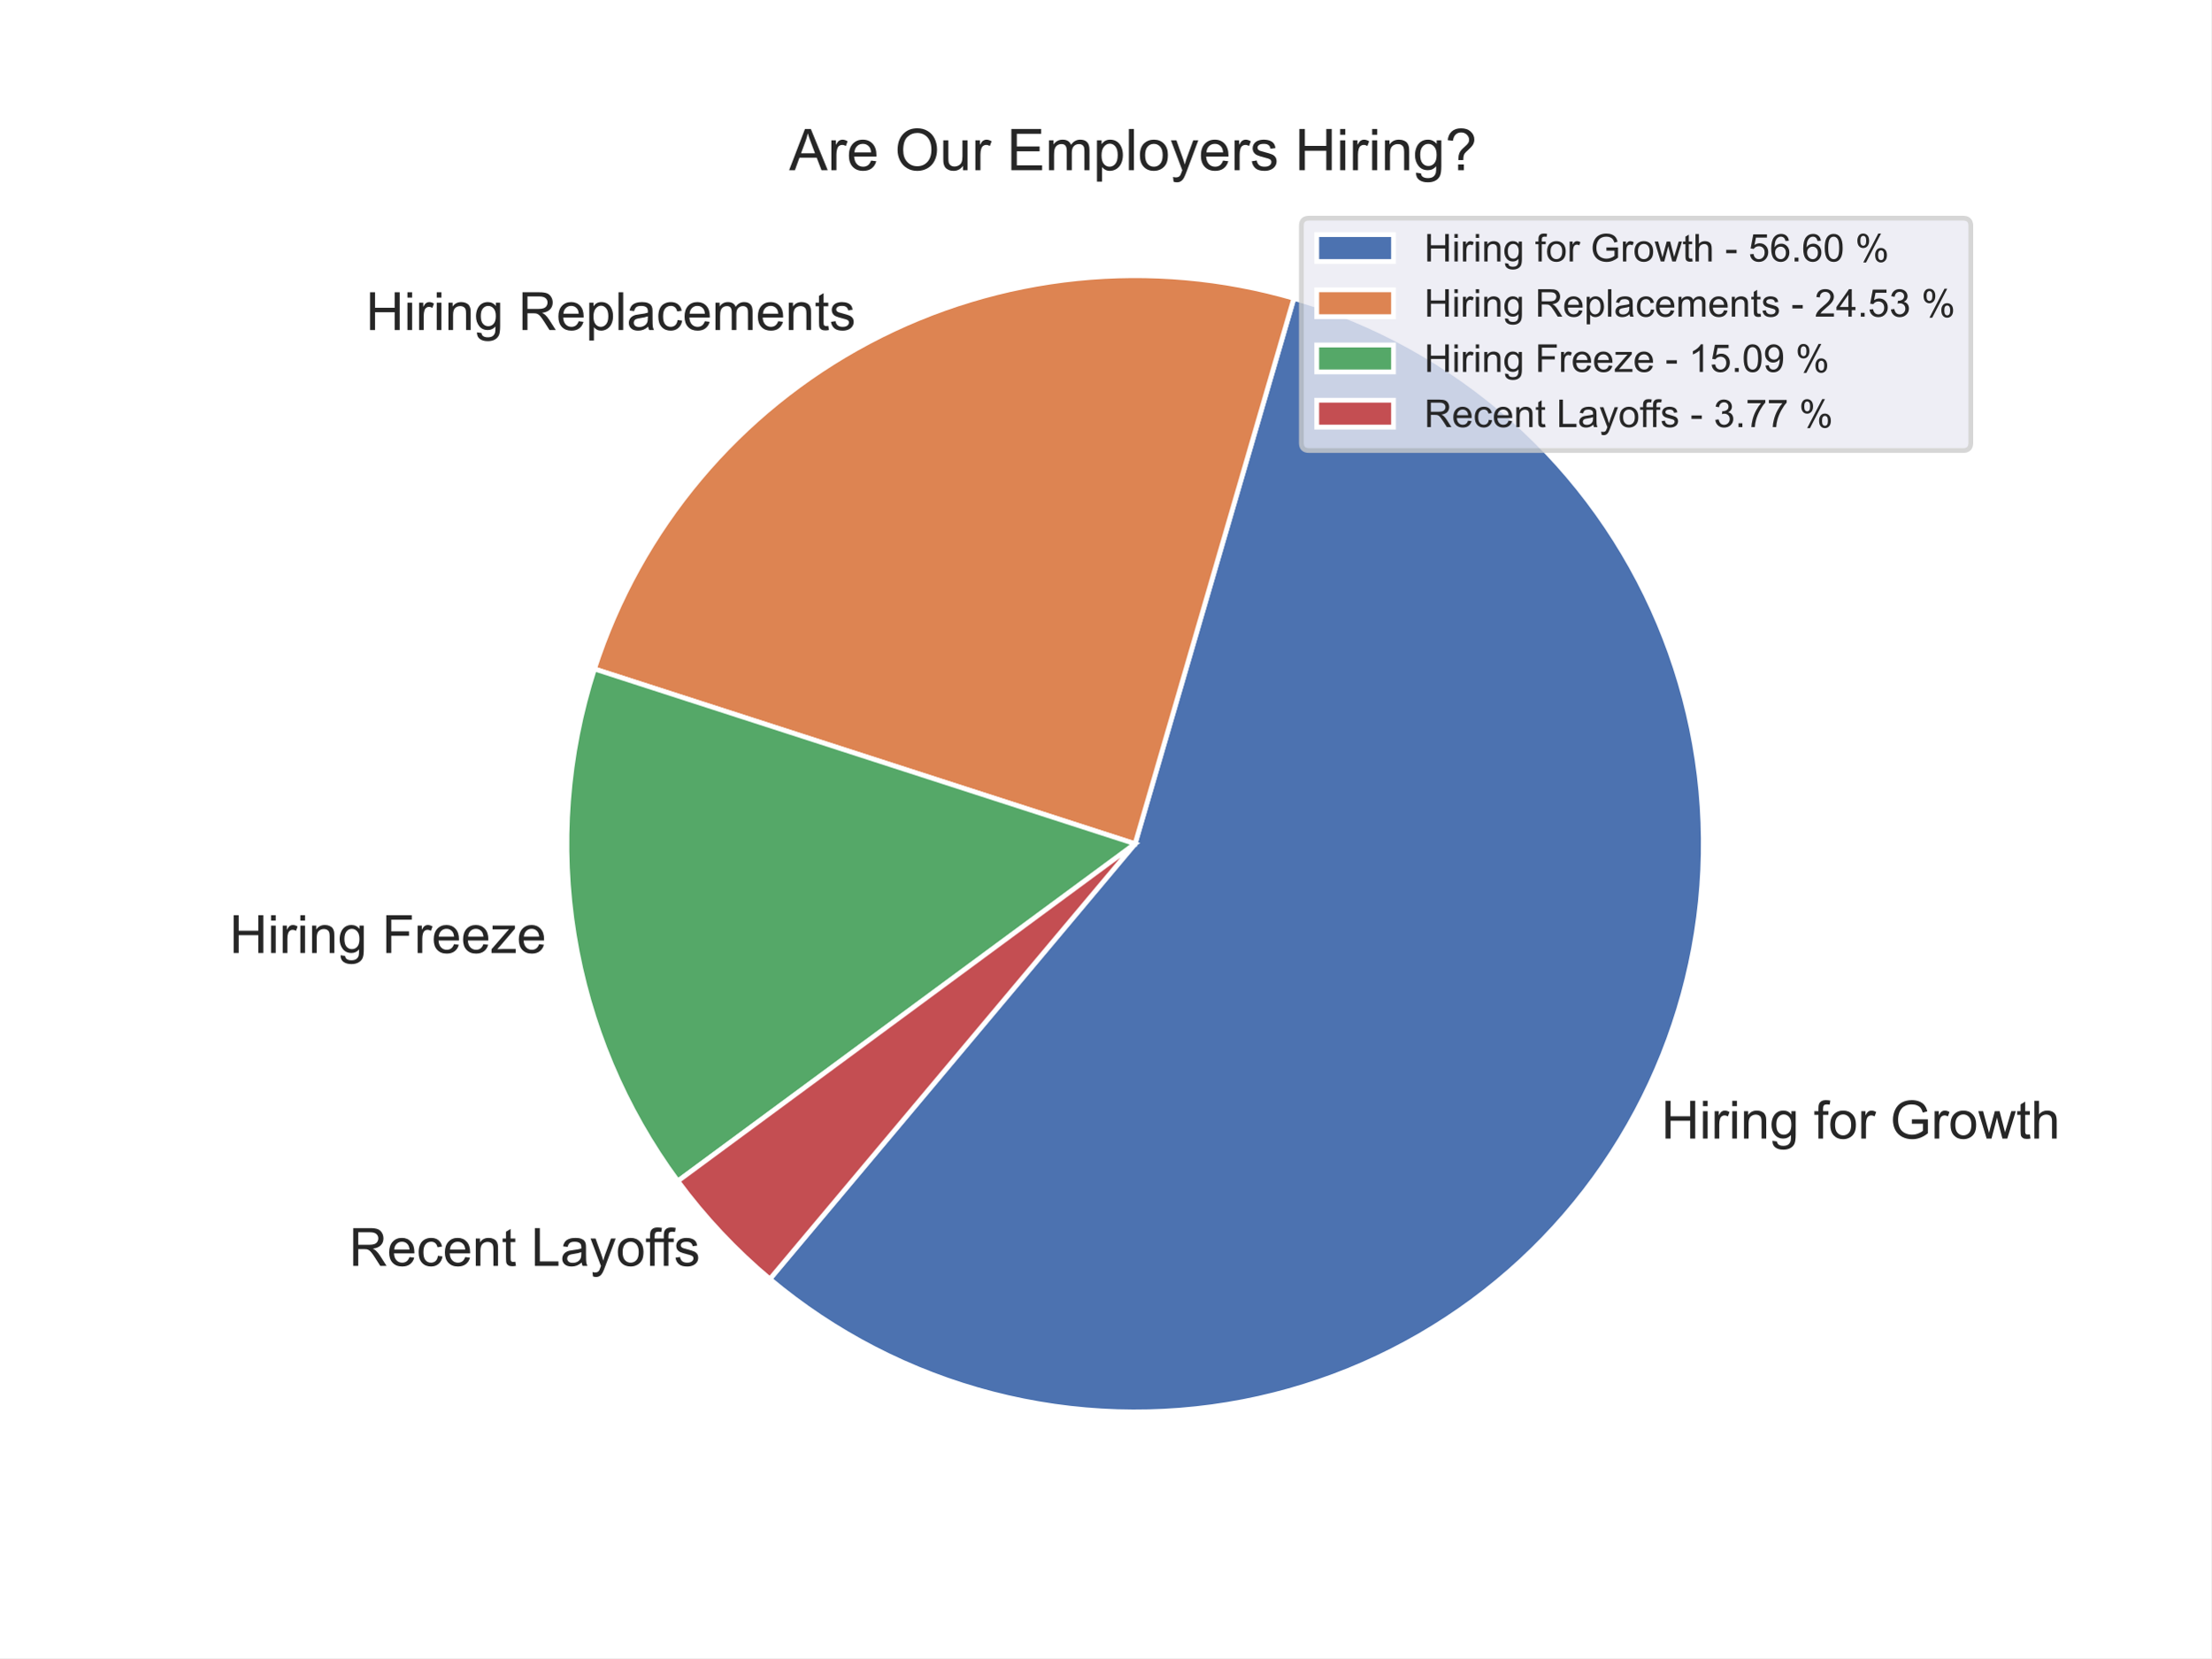
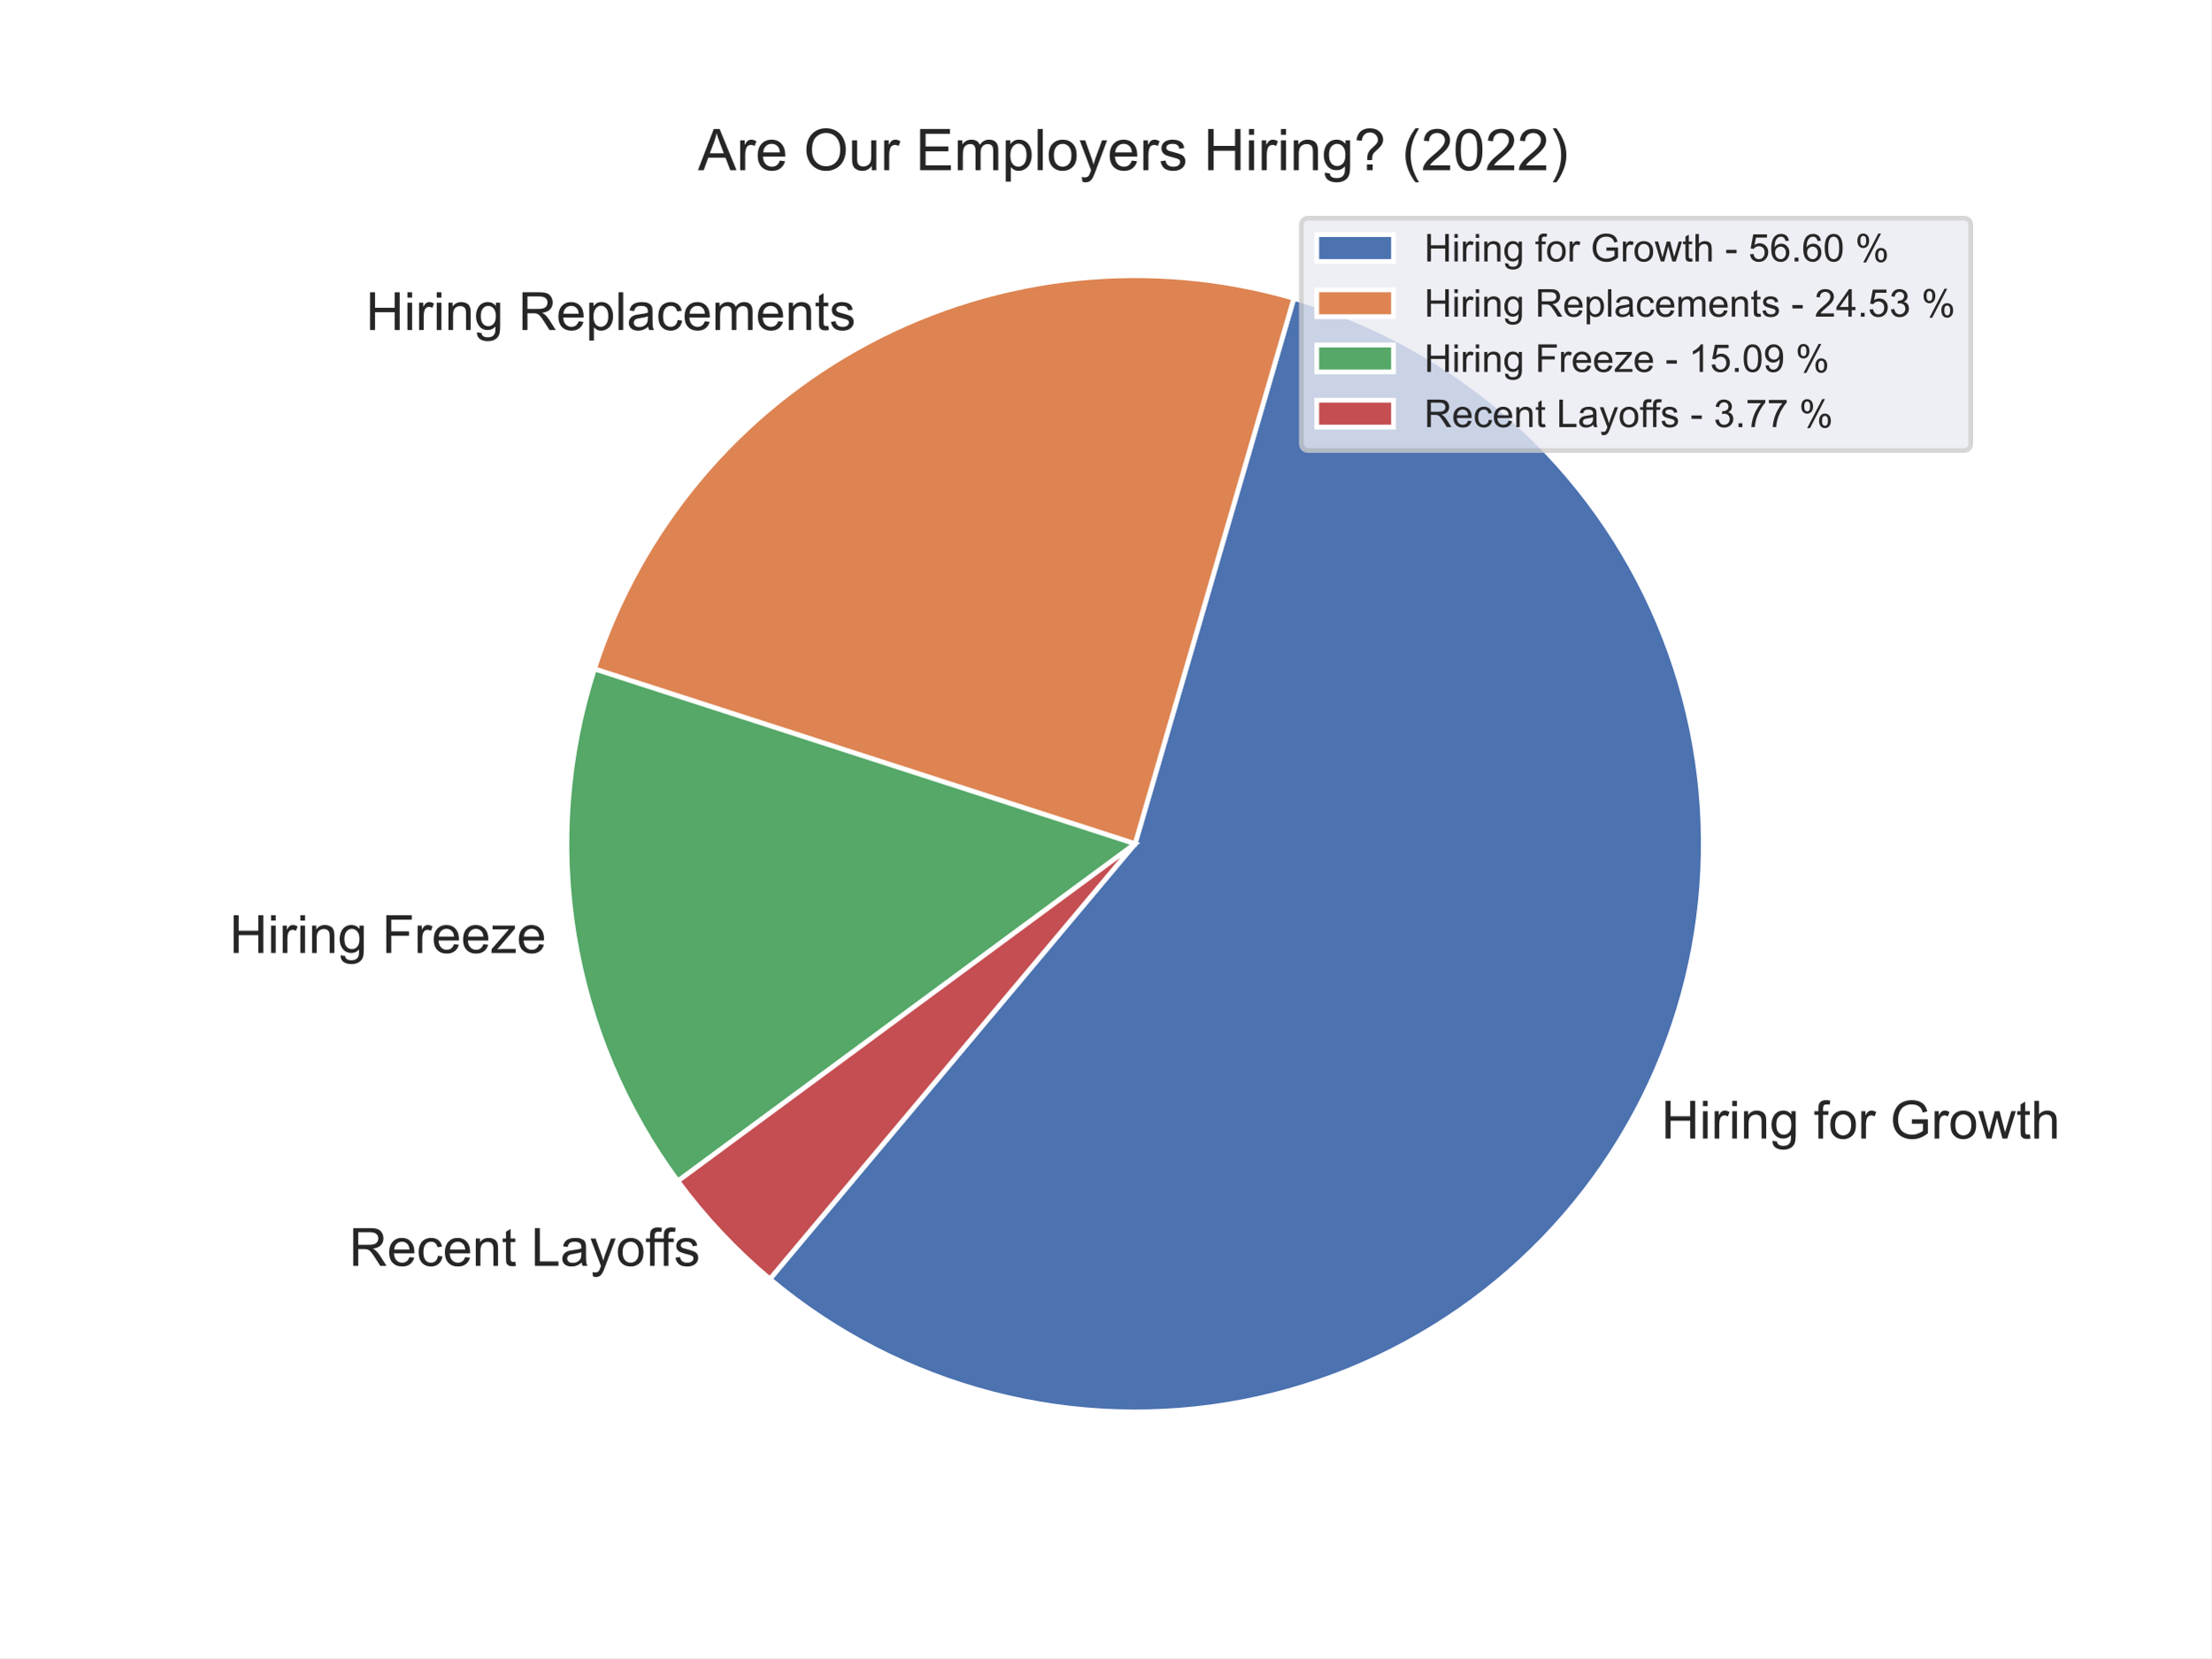
<svg xmlns="http://www.w3.org/2000/svg" xmlns:xlink="http://www.w3.org/1999/xlink" width="460.8pt" height="345.6pt" viewBox="0 0 460.8 345.6" version="1.1">
  <defs>
    <style type="text/css">*{stroke-linejoin: round; stroke-linecap: butt}</style>
  </defs>
  <g id="figure_1">
    <g id="patch_1">
      <path d="M 0 345.6  L 460.8 345.6  L 460.8 0  L 0 0  z " style="fill: #ffffff" />
    </g>
    <g id="axes_1">
      <g id="matplotlib.axis_1" />
      <g id="matplotlib.axis_2" />
      <g id="patch_2">
        <path d="M 160.439 266.591  C 173.937 277.917 189.794 286.089 206.851 290.51  C 223.909 294.93 241.739 295.488 259.039 292.143  C 276.339 288.798 292.677 281.633 306.857 271.173  C 321.037 260.713 332.705 247.219 341.008 231.677  C 349.311 216.135 354.042 198.935 354.854 181.333  C 355.666 163.731 352.539 146.168 345.702 129.928  C 338.865 113.688 328.489 99.176 315.333 87.455  C 302.176 75.734 286.568 67.095 269.649 62.171  L 236.558 175.875  L 160.439 266.591  z " style="fill: #4c72b0; stroke: #ffffff; stroke-linejoin: miter" />
      </g>
      <g id="patch_3">
        <path d="M 269.649 62.171  C 240.087 53.568 208.305 56.824 181.101 71.242  C 153.897 85.661 133.361 110.135 123.885 139.429  L 236.558 175.875  L 269.649 62.171  z " style="fill: #dd8452; stroke: #ffffff; stroke-linejoin: miter" />
      </g>
      <g id="patch_4">
        <path d="M 123.885 139.429  C 118.097 157.322 116.654 176.339 119.676 194.901  C 122.697 213.462 130.097 231.04 141.26 246.174  L 236.558 175.875  L 123.885 139.429  z " style="fill: #55a868; stroke: #ffffff; stroke-linejoin: miter" />
      </g>
      <g id="patch_5">
        <path d="M 141.26 246.174  C 144.039 249.941 147.039 253.54 150.244 256.951  C 153.449 260.363 156.853 263.582 160.439 266.591  L 236.558 175.875  L 141.26 246.174  z " style="fill: #c44e52; stroke: #ffffff; stroke-linejoin: miter" />
      </g>
      <g id="text_1">
        <g style="fill: #262626" transform="translate(346.2305 237.3134)scale(0.11 -0.11)">
          <defs>
            <path id="ArialMT-48" d="M 513 0  L 513 4581  L 1119 4581  L 1119 2700  L 3500 2700  L 3500 4581  L 4106 4581  L 4106 0  L 3500 0  L 3500 2159  L 1119 2159  L 1119 0  L 513 0  z " transform="scale(0.015625)" />
            <path id="ArialMT-69" d="M 425 3934  L 425 4581  L 988 4581  L 988 3934  L 425 3934  z M 425 0  L 425 3319  L 988 3319  L 988 0  L 425 0  z " transform="scale(0.015625)" />
            <path id="ArialMT-72" d="M 416 0  L 416 3319  L 922 3319  L 922 2816  Q 1116 3169 1280 3281  Q 1444 3394 1641 3394  Q 1925 3394 2219 3213  L 2025 2691  Q 1819 2813 1613 2813  Q 1428 2813 1281 2702  Q 1134 2591 1072 2394  Q 978 2094 978 1738  L 978 0  L 416 0  z " transform="scale(0.015625)" />
            <path id="ArialMT-6e" d="M 422 0  L 422 3319  L 928 3319  L 928 2847  Q 1294 3394 1984 3394  Q 2284 3394 2536 3286  Q 2788 3178 2913 3003  Q 3038 2828 3088 2588  Q 3119 2431 3119 2041  L 3119 0  L 2556 0  L 2556 2019  Q 2556 2363 2490 2533  Q 2425 2703 2258 2804  Q 2091 2906 1866 2906  Q 1506 2906 1245 2678  Q 984 2450 984 1813  L 984 0  L 422 0  z " transform="scale(0.015625)" />
            <path id="ArialMT-67" d="M 319 -275  L 866 -356  Q 900 -609 1056 -725  Q 1266 -881 1628 -881  Q 2019 -881 2231 -725  Q 2444 -569 2519 -288  Q 2563 -116 2559 434  Q 2191 0 1641 0  Q 956 0 581 494  Q 206 988 206 1678  Q 206 2153 378 2554  Q 550 2956 876 3175  Q 1203 3394 1644 3394  Q 2231 3394 2613 2919  L 2613 3319  L 3131 3319  L 3131 450  Q 3131 -325 2973 -648  Q 2816 -972 2473 -1159  Q 2131 -1347 1631 -1347  Q 1038 -1347 672 -1080  Q 306 -813 319 -275  z M 784 1719  Q 784 1066 1043 766  Q 1303 466 1694 466  Q 2081 466 2343 764  Q 2606 1063 2606 1700  Q 2606 2309 2336 2618  Q 2066 2928 1684 2928  Q 1309 2928 1046 2623  Q 784 2319 784 1719  z " transform="scale(0.015625)" />
            <path id="ArialMT-20" transform="scale(0.015625)" />
            <path id="ArialMT-66" d="M 556 0  L 556 2881  L 59 2881  L 59 3319  L 556 3319  L 556 3672  Q 556 4006 616 4169  Q 697 4388 901 4523  Q 1106 4659 1475 4659  Q 1713 4659 2000 4603  L 1916 4113  Q 1741 4144 1584 4144  Q 1328 4144 1222 4034  Q 1116 3925 1116 3625  L 1116 3319  L 1763 3319  L 1763 2881  L 1116 2881  L 1116 0  L 556 0  z " transform="scale(0.015625)" />
            <path id="ArialMT-6f" d="M 213 1659  Q 213 2581 725 3025  Q 1153 3394 1769 3394  Q 2453 3394 2887 2945  Q 3322 2497 3322 1706  Q 3322 1066 3130 698  Q 2938 331 2570 128  Q 2203 -75 1769 -75  Q 1072 -75 642 372  Q 213 819 213 1659  z M 791 1659  Q 791 1022 1069 705  Q 1347 388 1769 388  Q 2188 388 2466 706  Q 2744 1025 2744 1678  Q 2744 2294 2464 2611  Q 2184 2928 1769 2928  Q 1347 2928 1069 2612  Q 791 2297 791 1659  z " transform="scale(0.015625)" />
            <path id="ArialMT-47" d="M 2638 1797  L 2638 2334  L 4578 2338  L 4578 638  Q 4131 281 3656 101  Q 3181 -78 2681 -78  Q 2006 -78 1454 211  Q 903 500 622 1047  Q 341 1594 341 2269  Q 341 2938 620 3517  Q 900 4097 1425 4378  Q 1950 4659 2634 4659  Q 3131 4659 3532 4498  Q 3934 4338 4162 4050  Q 4391 3763 4509 3300  L 3963 3150  Q 3859 3500 3706 3700  Q 3553 3900 3268 4020  Q 2984 4141 2638 4141  Q 2222 4141 1919 4014  Q 1616 3888 1430 3681  Q 1244 3475 1141 3228  Q 966 2803 966 2306  Q 966 1694 1177 1281  Q 1388 869 1791 669  Q 2194 469 2647 469  Q 3041 469 3416 620  Q 3791 772 3984 944  L 3984 1797  L 2638 1797  z " transform="scale(0.015625)" />
            <path id="ArialMT-77" d="M 1034 0  L 19 3319  L 600 3319  L 1128 1403  L 1325 691  Q 1338 744 1497 1375  L 2025 3319  L 2603 3319  L 3100 1394  L 3266 759  L 3456 1400  L 4025 3319  L 4572 3319  L 3534 0  L 2950 0  L 2422 1988  L 2294 2553  L 1622 0  L 1034 0  z " transform="scale(0.015625)" />
            <path id="ArialMT-74" d="M 1650 503  L 1731 6  Q 1494 -44 1306 -44  Q 1000 -44 831 53  Q 663 150 594 308  Q 525 466 525 972  L 525 2881  L 113 2881  L 113 3319  L 525 3319  L 525 4141  L 1084 4478  L 1084 3319  L 1650 3319  L 1650 2881  L 1084 2881  L 1084 941  Q 1084 700 1114 631  Q 1144 563 1211 522  Q 1278 481 1403 481  Q 1497 481 1650 503  z " transform="scale(0.015625)" />
            <path id="ArialMT-68" d="M 422 0  L 422 4581  L 984 4581  L 984 2938  Q 1378 3394 1978 3394  Q 2347 3394 2619 3248  Q 2891 3103 3008 2847  Q 3125 2591 3125 2103  L 3125 0  L 2563 0  L 2563 2103  Q 2563 2525 2380 2717  Q 2197 2909 1863 2909  Q 1613 2909 1392 2779  Q 1172 2650 1078 2428  Q 984 2206 984 1816  L 984 0  L 422 0  z " transform="scale(0.015625)" />
          </defs>
          <use xlink:href="#ArialMT-48" />
          <use xlink:href="#ArialMT-69" x="72.217" />
          <use xlink:href="#ArialMT-72" x="94.434" />
          <use xlink:href="#ArialMT-69" x="127.734" />
          <use xlink:href="#ArialMT-6e" x="149.951" />
          <use xlink:href="#ArialMT-67" x="205.566" />
          <use xlink:href="#ArialMT-20" x="261.182" />
          <use xlink:href="#ArialMT-66" x="288.965" />
          <use xlink:href="#ArialMT-6f" x="316.748" />
          <use xlink:href="#ArialMT-72" x="372.363" />
          <use xlink:href="#ArialMT-20" x="405.664" />
          <use xlink:href="#ArialMT-47" x="433.447" />
          <use xlink:href="#ArialMT-72" x="511.23" />
          <use xlink:href="#ArialMT-6f" x="544.531" />
          <use xlink:href="#ArialMT-77" x="600.146" />
          <use xlink:href="#ArialMT-74" x="672.363" />
          <use xlink:href="#ArialMT-68" x="700.146" />
        </g>
      </g>
      <g id="text_2">
        <g style="fill: #262626" transform="translate(76.23419 68.78999)scale(0.11 -0.11)">
          <defs>
            <path id="ArialMT-52" d="M 503 0  L 503 4581  L 2534 4581  Q 3147 4581 3465 4457  Q 3784 4334 3975 4021  Q 4166 3709 4166 3331  Q 4166 2844 3850 2509  Q 3534 2175 2875 2084  Q 3116 1969 3241 1856  Q 3506 1613 3744 1247  L 4541 0  L 3778 0  L 3172 953  Q 2906 1366 2734 1584  Q 2563 1803 2427 1890  Q 2291 1978 2150 2013  Q 2047 2034 1813 2034  L 1109 2034  L 1109 0  L 503 0  z M 1109 2559  L 2413 2559  Q 2828 2559 3062 2645  Q 3297 2731 3419 2920  Q 3541 3109 3541 3331  Q 3541 3656 3305 3865  Q 3069 4075 2559 4075  L 1109 4075  L 1109 2559  z " transform="scale(0.015625)" />
            <path id="ArialMT-65" d="M 2694 1069  L 3275 997  Q 3138 488 2766 206  Q 2394 -75 1816 -75  Q 1088 -75 661 373  Q 234 822 234 1631  Q 234 2469 665 2931  Q 1097 3394 1784 3394  Q 2450 3394 2872 2941  Q 3294 2488 3294 1666  Q 3294 1616 3291 1516  L 816 1516  Q 847 969 1125 678  Q 1403 388 1819 388  Q 2128 388 2347 550  Q 2566 713 2694 1069  z M 847 1978  L 2700 1978  Q 2663 2397 2488 2606  Q 2219 2931 1791 2931  Q 1403 2931 1139 2672  Q 875 2413 847 1978  z " transform="scale(0.015625)" />
            <path id="ArialMT-70" d="M 422 -1272  L 422 3319  L 934 3319  L 934 2888  Q 1116 3141 1344 3267  Q 1572 3394 1897 3394  Q 2322 3394 2647 3175  Q 2972 2956 3137 2557  Q 3303 2159 3303 1684  Q 3303 1175 3120 767  Q 2938 359 2589 142  Q 2241 -75 1856 -75  Q 1575 -75 1351 44  Q 1128 163 984 344  L 984 -1272  L 422 -1272  z M 931 1641  Q 931 1000 1190 694  Q 1450 388 1819 388  Q 2194 388 2461 705  Q 2728 1022 2728 1688  Q 2728 2322 2467 2637  Q 2206 2953 1844 2953  Q 1484 2953 1207 2617  Q 931 2281 931 1641  z " transform="scale(0.015625)" />
            <path id="ArialMT-6c" d="M 409 0  L 409 4581  L 972 4581  L 972 0  L 409 0  z " transform="scale(0.015625)" />
            <path id="ArialMT-61" d="M 2588 409  Q 2275 144 1986 34  Q 1697 -75 1366 -75  Q 819 -75 525 192  Q 231 459 231 875  Q 231 1119 342 1320  Q 453 1522 633 1644  Q 813 1766 1038 1828  Q 1203 1872 1538 1913  Q 2219 1994 2541 2106  Q 2544 2222 2544 2253  Q 2544 2597 2384 2738  Q 2169 2928 1744 2928  Q 1347 2928 1158 2789  Q 969 2650 878 2297  L 328 2372  Q 403 2725 575 2942  Q 747 3159 1072 3276  Q 1397 3394 1825 3394  Q 2250 3394 2515 3294  Q 2781 3194 2906 3042  Q 3031 2891 3081 2659  Q 3109 2516 3109 2141  L 3109 1391  Q 3109 606 3145 398  Q 3181 191 3288 0  L 2700 0  Q 2613 175 2588 409  z M 2541 1666  Q 2234 1541 1622 1453  Q 1275 1403 1131 1340  Q 988 1278 909 1158  Q 831 1038 831 891  Q 831 666 1001 516  Q 1172 366 1500 366  Q 1825 366 2078 508  Q 2331 650 2450 897  Q 2541 1088 2541 1459  L 2541 1666  z " transform="scale(0.015625)" />
            <path id="ArialMT-63" d="M 2588 1216  L 3141 1144  Q 3050 572 2676 248  Q 2303 -75 1759 -75  Q 1078 -75 664 370  Q 250 816 250 1647  Q 250 2184 428 2587  Q 606 2991 970 3192  Q 1334 3394 1763 3394  Q 2303 3394 2647 3120  Q 2991 2847 3088 2344  L 2541 2259  Q 2463 2594 2264 2762  Q 2066 2931 1784 2931  Q 1359 2931 1093 2626  Q 828 2322 828 1663  Q 828 994 1084 691  Q 1341 388 1753 388  Q 2084 388 2306 591  Q 2528 794 2588 1216  z " transform="scale(0.015625)" />
            <path id="ArialMT-6d" d="M 422 0  L 422 3319  L 925 3319  L 925 2853  Q 1081 3097 1340 3245  Q 1600 3394 1931 3394  Q 2300 3394 2536 3241  Q 2772 3088 2869 2813  Q 3263 3394 3894 3394  Q 4388 3394 4653 3120  Q 4919 2847 4919 2278  L 4919 0  L 4359 0  L 4359 2091  Q 4359 2428 4304 2576  Q 4250 2725 4106 2815  Q 3963 2906 3769 2906  Q 3419 2906 3187 2673  Q 2956 2441 2956 1928  L 2956 0  L 2394 0  L 2394 2156  Q 2394 2531 2256 2718  Q 2119 2906 1806 2906  Q 1569 2906 1367 2781  Q 1166 2656 1075 2415  Q 984 2175 984 1722  L 984 0  L 422 0  z " transform="scale(0.015625)" />
            <path id="ArialMT-73" d="M 197 991  L 753 1078  Q 800 744 1014 566  Q 1228 388 1613 388  Q 2000 388 2187 545  Q 2375 703 2375 916  Q 2375 1106 2209 1216  Q 2094 1291 1634 1406  Q 1016 1563 777 1677  Q 538 1791 414 1992  Q 291 2194 291 2438  Q 291 2659 392 2848  Q 494 3038 669 3163  Q 800 3259 1026 3326  Q 1253 3394 1513 3394  Q 1903 3394 2198 3281  Q 2494 3169 2634 2976  Q 2775 2784 2828 2463  L 2278 2388  Q 2241 2644 2061 2787  Q 1881 2931 1553 2931  Q 1166 2931 1000 2803  Q 834 2675 834 2503  Q 834 2394 903 2306  Q 972 2216 1119 2156  Q 1203 2125 1616 2013  Q 2213 1853 2448 1751  Q 2684 1650 2818 1456  Q 2953 1263 2953 975  Q 2953 694 2789 445  Q 2625 197 2315 61  Q 2006 -75 1616 -75  Q 969 -75 630 194  Q 291 463 197 991  z " transform="scale(0.015625)" />
          </defs>
          <use xlink:href="#ArialMT-48" />
          <use xlink:href="#ArialMT-69" x="72.217" />
          <use xlink:href="#ArialMT-72" x="94.434" />
          <use xlink:href="#ArialMT-69" x="127.734" />
          <use xlink:href="#ArialMT-6e" x="149.951" />
          <use xlink:href="#ArialMT-67" x="205.566" />
          <use xlink:href="#ArialMT-20" x="261.182" />
          <use xlink:href="#ArialMT-52" x="288.965" />
          <use xlink:href="#ArialMT-65" x="361.182" />
          <use xlink:href="#ArialMT-70" x="416.797" />
          <use xlink:href="#ArialMT-6c" x="472.412" />
          <use xlink:href="#ArialMT-61" x="494.629" />
          <use xlink:href="#ArialMT-63" x="550.244" />
          <use xlink:href="#ArialMT-65" x="600.244" />
          <use xlink:href="#ArialMT-6d" x="655.859" />
          <use xlink:href="#ArialMT-65" x="739.16" />
          <use xlink:href="#ArialMT-6e" x="794.775" />
          <use xlink:href="#ArialMT-74" x="850.391" />
          <use xlink:href="#ArialMT-73" x="878.174" />
        </g>
      </g>
      <g id="text_3">
        <g style="fill: #262626" transform="translate(47.81424 198.6314)scale(0.11 -0.11)">
          <defs>
            <path id="ArialMT-46" d="M 525 0  L 525 4581  L 3616 4581  L 3616 4041  L 1131 4041  L 1131 2622  L 3281 2622  L 3281 2081  L 1131 2081  L 1131 0  L 525 0  z " transform="scale(0.015625)" />
            <path id="ArialMT-7a" d="M 125 0  L 125 456  L 2238 2881  Q 1878 2863 1603 2863  L 250 2863  L 250 3319  L 2963 3319  L 2963 2947  L 1166 841  L 819 456  Q 1197 484 1528 484  L 3063 484  L 3063 0  L 125 0  z " transform="scale(0.015625)" />
          </defs>
          <use xlink:href="#ArialMT-48" />
          <use xlink:href="#ArialMT-69" x="72.217" />
          <use xlink:href="#ArialMT-72" x="94.434" />
          <use xlink:href="#ArialMT-69" x="127.734" />
          <use xlink:href="#ArialMT-6e" x="149.951" />
          <use xlink:href="#ArialMT-67" x="205.566" />
          <use xlink:href="#ArialMT-20" x="261.182" />
          <use xlink:href="#ArialMT-46" x="288.965" />
          <use xlink:href="#ArialMT-72" x="350.049" />
          <use xlink:href="#ArialMT-65" x="383.35" />
          <use xlink:href="#ArialMT-65" x="438.965" />
          <use xlink:href="#ArialMT-7a" x="494.58" />
          <use xlink:href="#ArialMT-65" x="544.58" />
        </g>
      </g>
      <g id="text_4">
        <g style="fill: #262626" transform="translate(72.75052 263.8515)scale(0.11 -0.11)">
          <defs>
            <path id="ArialMT-4c" d="M 469 0  L 469 4581  L 1075 4581  L 1075 541  L 3331 541  L 3331 0  L 469 0  z " transform="scale(0.015625)" />
            <path id="ArialMT-79" d="M 397 -1278  L 334 -750  Q 519 -800 656 -800  Q 844 -800 956 -737  Q 1069 -675 1141 -563  Q 1194 -478 1313 -144  Q 1328 -97 1363 -6  L 103 3319  L 709 3319  L 1400 1397  Q 1534 1031 1641 628  Q 1738 1016 1872 1384  L 2581 3319  L 3144 3319  L 1881 -56  Q 1678 -603 1566 -809  Q 1416 -1088 1222 -1217  Q 1028 -1347 759 -1347  Q 597 -1347 397 -1278  z " transform="scale(0.015625)" />
          </defs>
          <use xlink:href="#ArialMT-52" />
          <use xlink:href="#ArialMT-65" x="72.217" />
          <use xlink:href="#ArialMT-63" x="127.832" />
          <use xlink:href="#ArialMT-65" x="177.832" />
          <use xlink:href="#ArialMT-6e" x="233.447" />
          <use xlink:href="#ArialMT-74" x="289.062" />
          <use xlink:href="#ArialMT-20" x="316.846" />
          <use xlink:href="#ArialMT-4c" x="344.629" />
          <use xlink:href="#ArialMT-61" x="400.244" />
          <use xlink:href="#ArialMT-79" x="455.859" />
          <use xlink:href="#ArialMT-6f" x="505.859" />
          <use xlink:href="#ArialMT-66" x="561.475" />
          <use xlink:href="#ArialMT-66" x="587.508" />
          <use xlink:href="#ArialMT-73" x="615.291" />
        </g>
      </g>
      <g id="text_5">
-         <g style="fill: #262626" transform="translate(164.4741 35.472)scale(0.12 -0.12)">
+         <g style="fill: #262626" transform="translate(145.4653 35.472)scale(0.12 -0.12)">
          <defs>
            <path id="ArialMT-41" d="M -9 0  L 1750 4581  L 2403 4581  L 4278 0  L 3588 0  L 3053 1388  L 1138 1388  L 634 0  L -9 0  z M 1313 1881  L 2866 1881  L 2388 3150  Q 2169 3728 2063 4100  Q 1975 3659 1816 3225  L 1313 1881  z " transform="scale(0.015625)" />
            <path id="ArialMT-4f" d="M 309 2231  Q 309 3372 921 4017  Q 1534 4663 2503 4663  Q 3138 4663 3647 4359  Q 4156 4056 4423 3514  Q 4691 2972 4691 2284  Q 4691 1588 4409 1038  Q 4128 488 3612 205  Q 3097 -78 2500 -78  Q 1853 -78 1343 234  Q 834 547 571 1087  Q 309 1628 309 2231  z M 934 2222  Q 934 1394 1379 917  Q 1825 441 2497 441  Q 3181 441 3623 922  Q 4066 1403 4066 2288  Q 4066 2847 3877 3264  Q 3688 3681 3323 3911  Q 2959 4141 2506 4141  Q 1863 4141 1398 3698  Q 934 3256 934 2222  z " transform="scale(0.015625)" />
            <path id="ArialMT-75" d="M 2597 0  L 2597 488  Q 2209 -75 1544 -75  Q 1250 -75 995 37  Q 741 150 617 320  Q 494 491 444 738  Q 409 903 409 1263  L 409 3319  L 972 3319  L 972 1478  Q 972 1038 1006 884  Q 1059 663 1231 536  Q 1403 409 1656 409  Q 1909 409 2131 539  Q 2353 669 2445 892  Q 2538 1116 2538 1541  L 2538 3319  L 3100 3319  L 3100 0  L 2597 0  z " transform="scale(0.015625)" />
            <path id="ArialMT-45" d="M 506 0  L 506 4581  L 3819 4581  L 3819 4041  L 1113 4041  L 1113 2638  L 3647 2638  L 3647 2100  L 1113 2100  L 1113 541  L 3925 541  L 3925 0  L 506 0  z " transform="scale(0.015625)" />
            <path id="ArialMT-3f" d="M 1475 1128  Q 1472 1241 1472 1297  Q 1472 1628 1566 1869  Q 1634 2050 1788 2234  Q 1900 2369 2192 2626  Q 2484 2884 2571 3037  Q 2659 3191 2659 3372  Q 2659 3700 2403 3948  Q 2147 4197 1775 4197  Q 1416 4197 1175 3972  Q 934 3747 859 3269  L 281 3338  Q 359 3978 745 4318  Q 1131 4659 1766 4659  Q 2438 4659 2838 4293  Q 3238 3928 3238 3409  Q 3238 3109 3097 2856  Q 2956 2603 2547 2241  Q 2272 1997 2187 1881  Q 2103 1766 2062 1616  Q 2022 1466 2016 1128  L 1475 1128  z M 1441 0  L 1441 641  L 2081 641  L 2081 0  L 1441 0  z " transform="scale(0.015625)" />
+             <path id="ArialMT-28" d="M 1497 -1347  Q 1031 -759 709 28  Q 388 816 388 1659  Q 388 2403 628 3084  Q 909 3875 1497 4659  L 1900 4659  Q 1522 4009 1400 3731  Q 1209 3300 1100 2831  Q 966 2247 966 1656  Q 966 153 1900 -1347  L 1497 -1347  z " transform="scale(0.015625)" />
+             <path id="ArialMT-32" d="M 3222 541  L 3222 0  L 194 0  Q 188 203 259 391  Q 375 700 629 1000  Q 884 1300 1366 1694  Q 2113 2306 2375 2664  Q 2638 3022 2638 3341  Q 2638 3675 2398 3904  Q 2159 4134 1775 4134  Q 1369 4134 1125 3890  Q 881 3647 878 3216  L 300 3275  Q 359 3922 746 4261  Q 1134 4600 1788 4600  Q 2447 4600 2831 4234  Q 3216 3869 3216 3328  Q 3216 3053 3103 2787  Q 2991 2522 2730 2228  Q 2469 1934 1863 1422  Q 1356 997 1212 845  Q 1069 694 975 541  L 3222 541  z " transform="scale(0.015625)" />
+             <path id="ArialMT-30" d="M 266 2259  Q 266 3072 433 3567  Q 600 4063 929 4331  Q 1259 4600 1759 4600  Q 2128 4600 2406 4451  Q 2684 4303 2865 4023  Q 3047 3744 3150 3342  Q 3253 2941 3253 2259  Q 3253 1453 3087 958  Q 2922 463 2592 192  Q 2263 -78 1759 -78  Q 1097 -78 719 397  Q 266 969 266 2259  z M 844 2259  Q 844 1131 1108 757  Q 1372 384 1759 384  Q 2147 384 2411 759  Q 2675 1134 2675 2259  Q 2675 3391 2411 3762  Q 2147 4134 1753 4134  Q 1366 4134 1134 3806  Q 844 3388 844 2259  z " transform="scale(0.015625)" />
+             <path id="ArialMT-29" d="M 791 -1347  L 388 -1347  Q 1322 153 1322 1656  Q 1322 2244 1188 2822  Q 1081 3291 891 3722  Q 769 4003 388 4659  L 791 4659  Q 1378 3875 1659 3084  Q 1900 2403 1900 1659  Q 1900 816 1576 28  Q 1253 -759 791 -1347  z " transform="scale(0.015625)" />
          </defs>
          <use xlink:href="#ArialMT-41" />
          <use xlink:href="#ArialMT-72" x="66.699" />
          <use xlink:href="#ArialMT-65" x="100" />
          <use xlink:href="#ArialMT-20" x="155.615" />
          <use xlink:href="#ArialMT-4f" x="183.398" />
          <use xlink:href="#ArialMT-75" x="261.182" />
          <use xlink:href="#ArialMT-72" x="316.797" />
          <use xlink:href="#ArialMT-20" x="350.098" />
          <use xlink:href="#ArialMT-45" x="377.881" />
          <use xlink:href="#ArialMT-6d" x="444.58" />
          <use xlink:href="#ArialMT-70" x="527.881" />
          <use xlink:href="#ArialMT-6c" x="583.496" />
          <use xlink:href="#ArialMT-6f" x="605.713" />
          <use xlink:href="#ArialMT-79" x="661.328" />
          <use xlink:href="#ArialMT-65" x="711.328" />
          <use xlink:href="#ArialMT-72" x="766.943" />
          <use xlink:href="#ArialMT-73" x="800.244" />
          <use xlink:href="#ArialMT-20" x="850.244" />
          <use xlink:href="#ArialMT-48" x="878.027" />
          <use xlink:href="#ArialMT-69" x="950.244" />
          <use xlink:href="#ArialMT-72" x="972.461" />
          <use xlink:href="#ArialMT-69" x="1005.762" />
          <use xlink:href="#ArialMT-6e" x="1027.979" />
          <use xlink:href="#ArialMT-67" x="1083.594" />
          <use xlink:href="#ArialMT-3f" x="1139.209" />
+           <use xlink:href="#ArialMT-20" x="1194.824" />
+           <use xlink:href="#ArialMT-28" x="1222.607" />
+           <use xlink:href="#ArialMT-32" x="1255.908" />
+           <use xlink:href="#ArialMT-30" x="1311.523" />
+           <use xlink:href="#ArialMT-32" x="1367.139" />
+           <use xlink:href="#ArialMT-32" x="1422.754" />
+           <use xlink:href="#ArialMT-29" x="1478.369" />
        </g>
      </g>
      <g id="legend_1">
        <g id="patch_6">
          <path d="M 272.808 93.902  L 409.12 93.902  Q 410.72 93.902 410.72 92.302  L 410.72 47.072  Q 410.72 45.472 409.12 45.472  L 272.808 45.472  Q 271.207 45.472 271.207 47.072  L 271.207 92.302  Q 271.207 93.902 272.808 93.902  z " style="fill: #eaeaf2; opacity: 0.8; stroke: #cccccc; stroke-linejoin: miter" />
        </g>
        <g id="patch_7">
          <path d="M 274.408 54.496  L 290.408 54.496  L 290.408 48.896  L 274.408 48.896  z " style="fill: #4c72b0; stroke: #ffffff; stroke-linejoin: miter" />
        </g>
        <g id="text_6">
          <g style="fill: #262626" transform="translate(296.8075 54.49575)scale(0.08 -0.08)">
            <defs>
              <path id="ArialMT-2d" d="M 203 1375  L 203 1941  L 1931 1941  L 1931 1375  L 203 1375  z " transform="scale(0.015625)" />
              <path id="ArialMT-35" d="M 266 1200  L 856 1250  Q 922 819 1161 601  Q 1400 384 1738 384  Q 2144 384 2425 690  Q 2706 997 2706 1503  Q 2706 1984 2436 2262  Q 2166 2541 1728 2541  Q 1456 2541 1237 2417  Q 1019 2294 894 2097  L 366 2166  L 809 4519  L 3088 4519  L 3088 3981  L 1259 3981  L 1013 2750  Q 1425 3038 1878 3038  Q 2478 3038 2890 2622  Q 3303 2206 3303 1553  Q 3303 931 2941 478  Q 2500 -78 1738 -78  Q 1113 -78 717 272  Q 322 622 266 1200  z " transform="scale(0.015625)" />
              <path id="ArialMT-36" d="M 3184 3459  L 2625 3416  Q 2550 3747 2413 3897  Q 2184 4138 1850 4138  Q 1581 4138 1378 3988  Q 1113 3794 959 3422  Q 806 3050 800 2363  Q 1003 2672 1297 2822  Q 1591 2972 1913 2972  Q 2475 2972 2870 2558  Q 3266 2144 3266 1488  Q 3266 1056 3080 686  Q 2894 316 2569 119  Q 2244 -78 1831 -78  Q 1128 -78 684 439  Q 241 956 241 2144  Q 241 3472 731 4075  Q 1159 4600 1884 4600  Q 2425 4600 2770 4297  Q 3116 3994 3184 3459  z M 888 1484  Q 888 1194 1011 928  Q 1134 663 1356 523  Q 1578 384 1822 384  Q 2178 384 2434 671  Q 2691 959 2691 1453  Q 2691 1928 2437 2201  Q 2184 2475 1800 2475  Q 1419 2475 1153 2201  Q 888 1928 888 1484  z " transform="scale(0.015625)" />
              <path id="ArialMT-2e" d="M 581 0  L 581 641  L 1222 641  L 1222 0  L 581 0  z " transform="scale(0.015625)" />
-               <path id="ArialMT-30" d="M 266 2259  Q 266 3072 433 3567  Q 600 4063 929 4331  Q 1259 4600 1759 4600  Q 2128 4600 2406 4451  Q 2684 4303 2865 4023  Q 3047 3744 3150 3342  Q 3253 2941 3253 2259  Q 3253 1453 3087 958  Q 2922 463 2592 192  Q 2263 -78 1759 -78  Q 1097 -78 719 397  Q 266 969 266 2259  z M 844 2259  Q 844 1131 1108 757  Q 1372 384 1759 384  Q 2147 384 2411 759  Q 2675 1134 2675 2259  Q 2675 3391 2411 3762  Q 2147 4134 1753 4134  Q 1366 4134 1134 3806  Q 844 3388 844 2259  z " transform="scale(0.015625)" />
              <path id="ArialMT-25" d="M 372 3481  Q 372 3972 619 4315  Q 866 4659 1334 4659  Q 1766 4659 2048 4351  Q 2331 4044 2331 3447  Q 2331 2866 2045 2552  Q 1759 2238 1341 2238  Q 925 2238 648 2547  Q 372 2856 372 3481  z M 1350 4272  Q 1141 4272 1002 4090  Q 863 3909 863 3425  Q 863 2984 1003 2804  Q 1144 2625 1350 2625  Q 1563 2625 1702 2806  Q 1841 2988 1841 3469  Q 1841 3913 1700 4092  Q 1559 4272 1350 4272  z M 1353 -169  L 3859 4659  L 4316 4659  L 1819 -169  L 1353 -169  z M 3334 1075  Q 3334 1569 3581 1911  Q 3828 2253 4300 2253  Q 4731 2253 5014 1945  Q 5297 1638 5297 1041  Q 5297 459 5011 145  Q 4725 -169 4303 -169  Q 3888 -169 3611 142  Q 3334 453 3334 1075  z M 4316 1866  Q 4103 1866 3964 1684  Q 3825 1503 3825 1019  Q 3825 581 3965 400  Q 4106 219 4313 219  Q 4528 219 4667 400  Q 4806 581 4806 1063  Q 4806 1506 4665 1686  Q 4525 1866 4316 1866  z " transform="scale(0.015625)" />
            </defs>
            <use xlink:href="#ArialMT-48" />
            <use xlink:href="#ArialMT-69" x="72.217" />
            <use xlink:href="#ArialMT-72" x="94.434" />
            <use xlink:href="#ArialMT-69" x="127.734" />
            <use xlink:href="#ArialMT-6e" x="149.951" />
            <use xlink:href="#ArialMT-67" x="205.566" />
            <use xlink:href="#ArialMT-20" x="261.182" />
            <use xlink:href="#ArialMT-66" x="288.965" />
            <use xlink:href="#ArialMT-6f" x="316.748" />
            <use xlink:href="#ArialMT-72" x="372.363" />
            <use xlink:href="#ArialMT-20" x="405.664" />
            <use xlink:href="#ArialMT-47" x="433.447" />
            <use xlink:href="#ArialMT-72" x="511.23" />
            <use xlink:href="#ArialMT-6f" x="544.531" />
            <use xlink:href="#ArialMT-77" x="600.146" />
            <use xlink:href="#ArialMT-74" x="672.363" />
            <use xlink:href="#ArialMT-68" x="700.146" />
            <use xlink:href="#ArialMT-20" x="755.762" />
            <use xlink:href="#ArialMT-2d" x="783.545" />
            <use xlink:href="#ArialMT-20" x="816.846" />
            <use xlink:href="#ArialMT-35" x="844.629" />
            <use xlink:href="#ArialMT-36" x="900.244" />
            <use xlink:href="#ArialMT-2e" x="955.859" />
            <use xlink:href="#ArialMT-36" x="983.643" />
            <use xlink:href="#ArialMT-30" x="1039.258" />
            <use xlink:href="#ArialMT-20" x="1094.873" />
            <use xlink:href="#ArialMT-25" x="1122.656" />
          </g>
        </g>
        <g id="patch_8">
          <path d="M 274.408 66.003  L 290.408 66.003  L 290.408 60.403  L 274.408 60.403  z " style="fill: #dd8452; stroke: #ffffff; stroke-linejoin: miter" />
        </g>
        <g id="text_7">
          <g style="fill: #262626" transform="translate(296.8075 66.00325)scale(0.08 -0.08)">
            <defs>
-               <path id="ArialMT-32" d="M 3222 541  L 3222 0  L 194 0  Q 188 203 259 391  Q 375 700 629 1000  Q 884 1300 1366 1694  Q 2113 2306 2375 2664  Q 2638 3022 2638 3341  Q 2638 3675 2398 3904  Q 2159 4134 1775 4134  Q 1369 4134 1125 3890  Q 881 3647 878 3216  L 300 3275  Q 359 3922 746 4261  Q 1134 4600 1788 4600  Q 2447 4600 2831 4234  Q 3216 3869 3216 3328  Q 3216 3053 3103 2787  Q 2991 2522 2730 2228  Q 2469 1934 1863 1422  Q 1356 997 1212 845  Q 1069 694 975 541  L 3222 541  z " transform="scale(0.015625)" />
              <path id="ArialMT-34" d="M 2069 0  L 2069 1097  L 81 1097  L 81 1613  L 2172 4581  L 2631 4581  L 2631 1613  L 3250 1613  L 3250 1097  L 2631 1097  L 2631 0  L 2069 0  z M 2069 1613  L 2069 3678  L 634 1613  L 2069 1613  z " transform="scale(0.015625)" />
              <path id="ArialMT-33" d="M 269 1209  L 831 1284  Q 928 806 1161 595  Q 1394 384 1728 384  Q 2125 384 2398 659  Q 2672 934 2672 1341  Q 2672 1728 2419 1979  Q 2166 2231 1775 2231  Q 1616 2231 1378 2169  L 1441 2663  Q 1497 2656 1531 2656  Q 1891 2656 2178 2843  Q 2466 3031 2466 3422  Q 2466 3731 2256 3934  Q 2047 4138 1716 4138  Q 1388 4138 1169 3931  Q 950 3725 888 3313  L 325 3413  Q 428 3978 793 4289  Q 1159 4600 1703 4600  Q 2078 4600 2393 4439  Q 2709 4278 2876 4000  Q 3044 3722 3044 3409  Q 3044 3113 2884 2869  Q 2725 2625 2413 2481  Q 2819 2388 3044 2092  Q 3269 1797 3269 1353  Q 3269 753 2831 336  Q 2394 -81 1725 -81  Q 1122 -81 723 278  Q 325 638 269 1209  z " transform="scale(0.015625)" />
            </defs>
            <use xlink:href="#ArialMT-48" />
            <use xlink:href="#ArialMT-69" x="72.217" />
            <use xlink:href="#ArialMT-72" x="94.434" />
            <use xlink:href="#ArialMT-69" x="127.734" />
            <use xlink:href="#ArialMT-6e" x="149.951" />
            <use xlink:href="#ArialMT-67" x="205.566" />
            <use xlink:href="#ArialMT-20" x="261.182" />
            <use xlink:href="#ArialMT-52" x="288.965" />
            <use xlink:href="#ArialMT-65" x="361.182" />
            <use xlink:href="#ArialMT-70" x="416.797" />
            <use xlink:href="#ArialMT-6c" x="472.412" />
            <use xlink:href="#ArialMT-61" x="494.629" />
            <use xlink:href="#ArialMT-63" x="550.244" />
            <use xlink:href="#ArialMT-65" x="600.244" />
            <use xlink:href="#ArialMT-6d" x="655.859" />
            <use xlink:href="#ArialMT-65" x="739.16" />
            <use xlink:href="#ArialMT-6e" x="794.775" />
            <use xlink:href="#ArialMT-74" x="850.391" />
            <use xlink:href="#ArialMT-73" x="878.174" />
            <use xlink:href="#ArialMT-20" x="928.174" />
            <use xlink:href="#ArialMT-2d" x="955.957" />
            <use xlink:href="#ArialMT-20" x="989.258" />
            <use xlink:href="#ArialMT-32" x="1017.041" />
            <use xlink:href="#ArialMT-34" x="1072.656" />
            <use xlink:href="#ArialMT-2e" x="1128.271" />
            <use xlink:href="#ArialMT-35" x="1156.055" />
            <use xlink:href="#ArialMT-33" x="1211.67" />
            <use xlink:href="#ArialMT-20" x="1267.285" />
            <use xlink:href="#ArialMT-25" x="1295.068" />
          </g>
        </g>
        <g id="patch_9">
          <path d="M 274.408 77.511  L 290.408 77.511  L 290.408 71.911  L 274.408 71.911  z " style="fill: #55a868; stroke: #ffffff; stroke-linejoin: miter" />
        </g>
        <g id="text_8">
          <g style="fill: #262626" transform="translate(296.8075 77.51075)scale(0.08 -0.08)">
            <defs>
              <path id="ArialMT-31" d="M 2384 0  L 1822 0  L 1822 3584  Q 1619 3391 1289 3197  Q 959 3003 697 2906  L 697 3450  Q 1169 3672 1522 3987  Q 1875 4303 2022 4600  L 2384 4600  L 2384 0  z " transform="scale(0.015625)" />
              <path id="ArialMT-39" d="M 350 1059  L 891 1109  Q 959 728 1153 556  Q 1347 384 1650 384  Q 1909 384 2104 503  Q 2300 622 2425 820  Q 2550 1019 2634 1356  Q 2719 1694 2719 2044  Q 2719 2081 2716 2156  Q 2547 1888 2255 1720  Q 1963 1553 1622 1553  Q 1053 1553 659 1965  Q 266 2378 266 3053  Q 266 3750 677 4175  Q 1088 4600 1706 4600  Q 2153 4600 2523 4359  Q 2894 4119 3086 3673  Q 3278 3228 3278 2384  Q 3278 1506 3087 986  Q 2897 466 2520 194  Q 2144 -78 1638 -78  Q 1100 -78 759 220  Q 419 519 350 1059  z M 2653 3081  Q 2653 3566 2395 3850  Q 2138 4134 1775 4134  Q 1400 4134 1122 3828  Q 844 3522 844 3034  Q 844 2597 1108 2323  Q 1372 2050 1759 2050  Q 2150 2050 2401 2323  Q 2653 2597 2653 3081  z " transform="scale(0.015625)" />
            </defs>
            <use xlink:href="#ArialMT-48" />
            <use xlink:href="#ArialMT-69" x="72.217" />
            <use xlink:href="#ArialMT-72" x="94.434" />
            <use xlink:href="#ArialMT-69" x="127.734" />
            <use xlink:href="#ArialMT-6e" x="149.951" />
            <use xlink:href="#ArialMT-67" x="205.566" />
            <use xlink:href="#ArialMT-20" x="261.182" />
            <use xlink:href="#ArialMT-46" x="288.965" />
            <use xlink:href="#ArialMT-72" x="350.049" />
            <use xlink:href="#ArialMT-65" x="383.35" />
            <use xlink:href="#ArialMT-65" x="438.965" />
            <use xlink:href="#ArialMT-7a" x="494.58" />
            <use xlink:href="#ArialMT-65" x="544.58" />
            <use xlink:href="#ArialMT-20" x="600.195" />
            <use xlink:href="#ArialMT-2d" x="627.979" />
            <use xlink:href="#ArialMT-20" x="661.279" />
            <use xlink:href="#ArialMT-31" x="689.062" />
            <use xlink:href="#ArialMT-35" x="744.678" />
            <use xlink:href="#ArialMT-2e" x="800.293" />
            <use xlink:href="#ArialMT-30" x="828.076" />
            <use xlink:href="#ArialMT-39" x="883.691" />
            <use xlink:href="#ArialMT-20" x="939.307" />
            <use xlink:href="#ArialMT-25" x="967.09" />
          </g>
        </g>
        <g id="patch_10">
          <path d="M 274.408 89.018  L 290.408 89.018  L 290.408 83.418  L 274.408 83.418  z " style="fill: #c44e52; stroke: #ffffff; stroke-linejoin: miter" />
        </g>
        <g id="text_9">
          <g style="fill: #262626" transform="translate(296.8075 89.01825)scale(0.08 -0.08)">
            <defs>
              <path id="ArialMT-37" d="M 303 3981  L 303 4522  L 3269 4522  L 3269 4084  Q 2831 3619 2401 2847  Q 1972 2075 1738 1259  Q 1569 684 1522 0  L 944 0  Q 953 541 1156 1306  Q 1359 2072 1739 2783  Q 2119 3494 2547 3981  L 303 3981  z " transform="scale(0.015625)" />
            </defs>
            <use xlink:href="#ArialMT-52" />
            <use xlink:href="#ArialMT-65" x="72.217" />
            <use xlink:href="#ArialMT-63" x="127.832" />
            <use xlink:href="#ArialMT-65" x="177.832" />
            <use xlink:href="#ArialMT-6e" x="233.447" />
            <use xlink:href="#ArialMT-74" x="289.062" />
            <use xlink:href="#ArialMT-20" x="316.846" />
            <use xlink:href="#ArialMT-4c" x="344.629" />
            <use xlink:href="#ArialMT-61" x="400.244" />
            <use xlink:href="#ArialMT-79" x="455.859" />
            <use xlink:href="#ArialMT-6f" x="505.859" />
            <use xlink:href="#ArialMT-66" x="561.475" />
            <use xlink:href="#ArialMT-66" x="587.508" />
            <use xlink:href="#ArialMT-73" x="615.291" />
            <use xlink:href="#ArialMT-20" x="665.291" />
            <use xlink:href="#ArialMT-2d" x="693.074" />
            <use xlink:href="#ArialMT-20" x="726.375" />
            <use xlink:href="#ArialMT-33" x="754.158" />
            <use xlink:href="#ArialMT-2e" x="809.773" />
            <use xlink:href="#ArialMT-37" x="837.557" />
            <use xlink:href="#ArialMT-37" x="893.172" />
            <use xlink:href="#ArialMT-20" x="948.787" />
            <use xlink:href="#ArialMT-25" x="976.57" />
          </g>
        </g>
      </g>
    </g>
  </g>
</svg>
